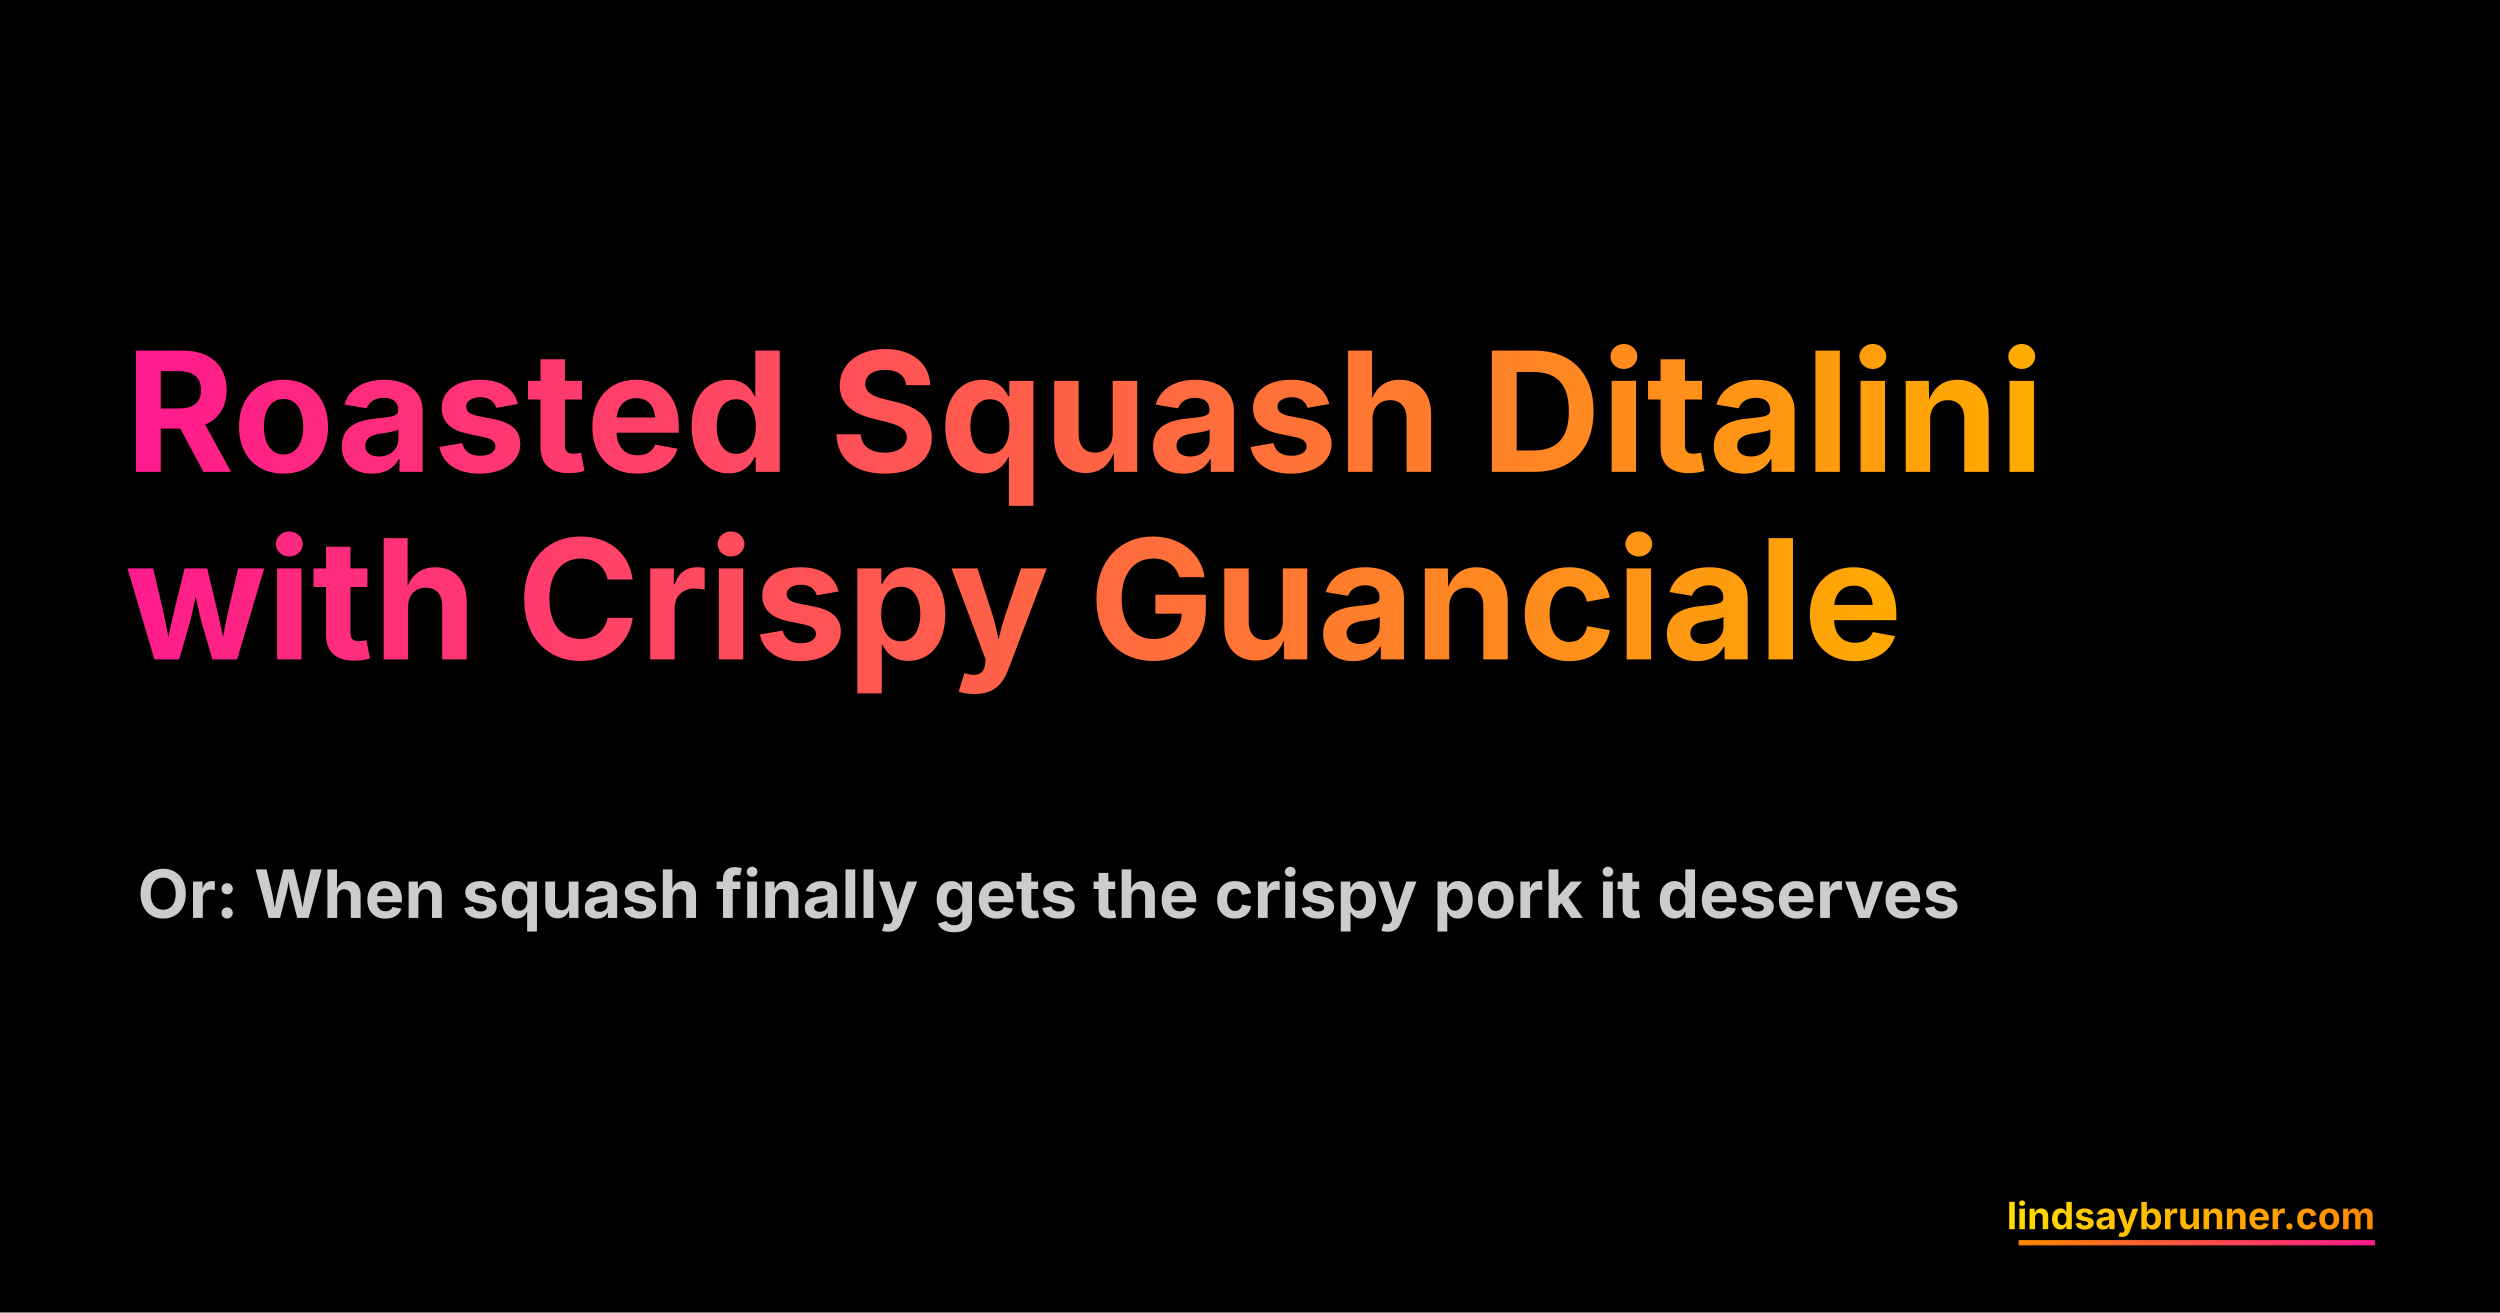
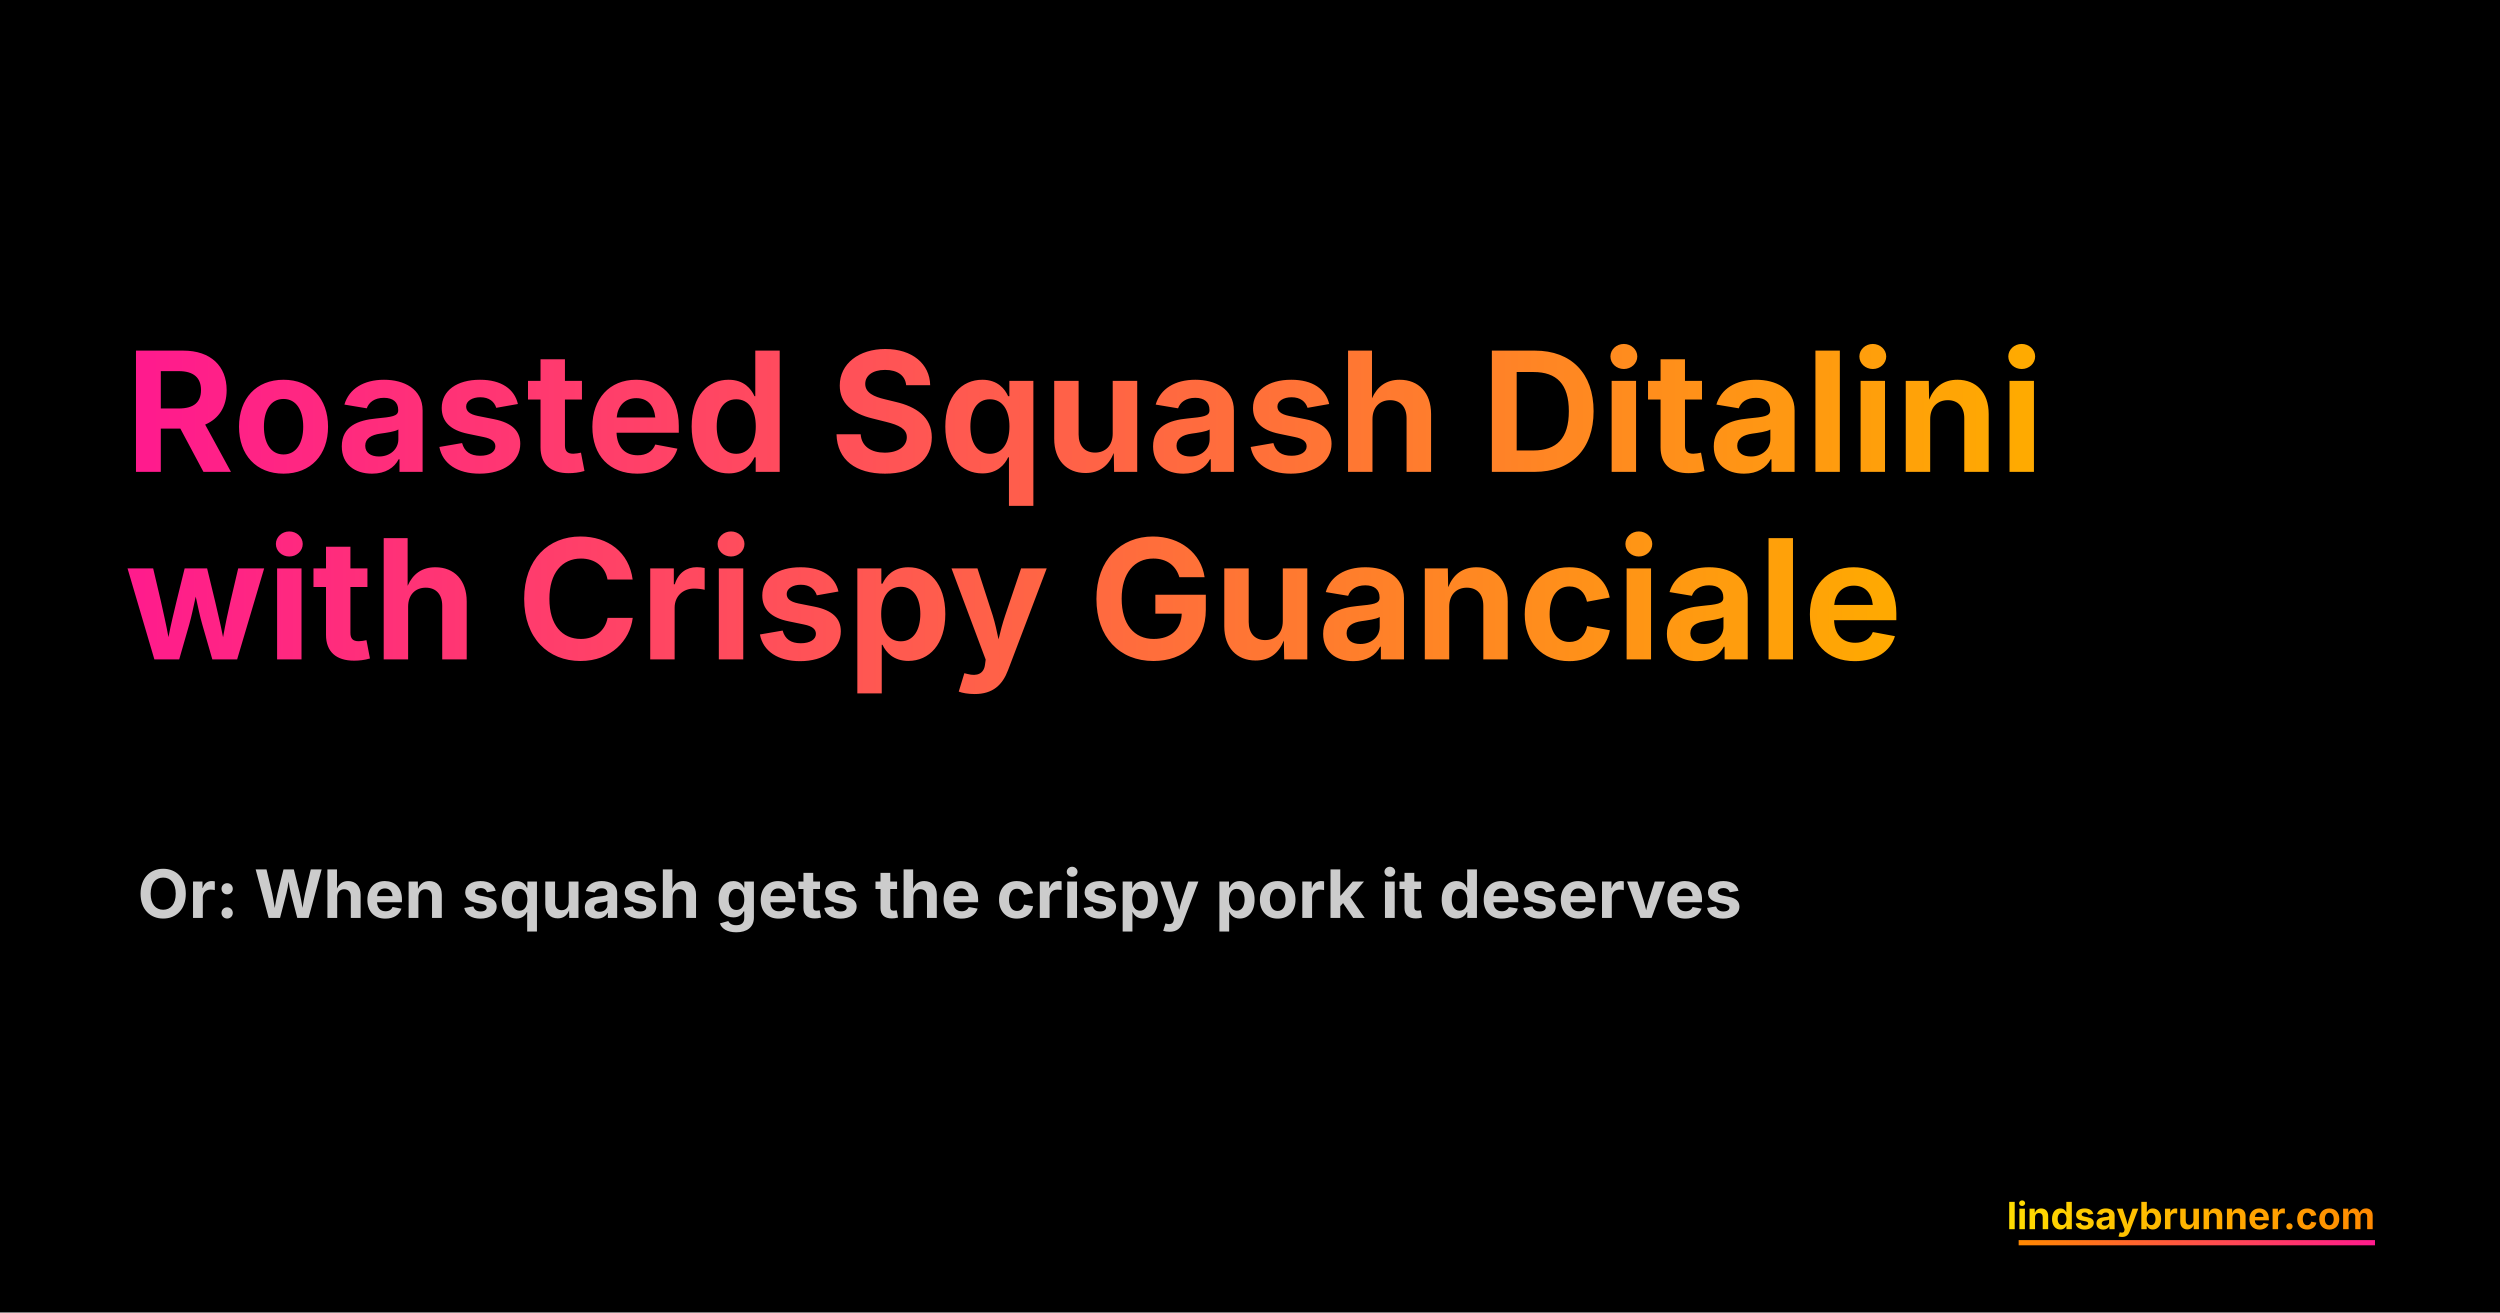
<svg xmlns="http://www.w3.org/2000/svg" width="2400" height="1260">
  <rect width="2400" height="1260" fill="#000000" />
  <defs>
    <linearGradient id="titleGradient0" x1="0%" y1="0%" x2="100%" y2="0%">
      <stop offset="0%" style="stop-color:#ff1b8d;stop-opacity:1" />
      <stop offset="100%" style="stop-color:#ffaa00;stop-opacity:1" />
    </linearGradient>
  </defs>
  <text x="120" y="453" font-family="Inter, sans-serif" font-size="160" font-weight="bold" fill="url(#titleGradient0)">Roasted Squash Ditalini</text>
  <defs>
    <linearGradient id="titleGradient1" x1="0%" y1="0%" x2="100%" y2="0%">
      <stop offset="0%" style="stop-color:#ff1b8d;stop-opacity:1" />
      <stop offset="100%" style="stop-color:#ffaa00;stop-opacity:1" />
    </linearGradient>
  </defs>
  <text x="120" y="633" font-family="Inter, sans-serif" font-size="160" font-weight="bold" fill="url(#titleGradient1)">with Crispy Guanciale</text>
-   <text x="132" y="881.2" font-family="Inter, sans-serif" font-size="64" font-weight="bold" fill="#cccccc">Or: When squash finally gets the crispy pork it deserves</text>
+   <text x="132" y="881.2" font-family="Inter, sans-serif" font-size="64" font-weight="bold" fill="#cccccc">Or: When squash gets the crispy pork it deserves</text>
  <defs>
    <linearGradient id="urlGradient" x1="0%" y1="0%" x2="100%" y2="0%">
      <stop offset="0%" style="stop-color:#ffdd00;stop-opacity:1" />
      <stop offset="100%" style="stop-color:#ff8800;stop-opacity:1" />
    </linearGradient>
  </defs>
  <text x="2280" y="1180" font-family="Inter, sans-serif" font-size="36" font-weight="bold" fill="url(#urlGradient)" text-anchor="end" dominant-baseline="auto">lindsaybrunner.com</text>
  <defs>
    <linearGradient id="underlineGradient" x1="1937.91" y1="1193" x2="2280" y2="1193" gradientUnits="userSpaceOnUse">
      <stop offset="0%" style="stop-color:#ff8800;stop-opacity:1" />
      <stop offset="100%" style="stop-color:#ff1b8d;stop-opacity:1" />
    </linearGradient>
  </defs>
  <line x1="1937.91" y1="1193" x2="2280" y2="1193" stroke="url(#underlineGradient)" stroke-width="5" />
</svg>
